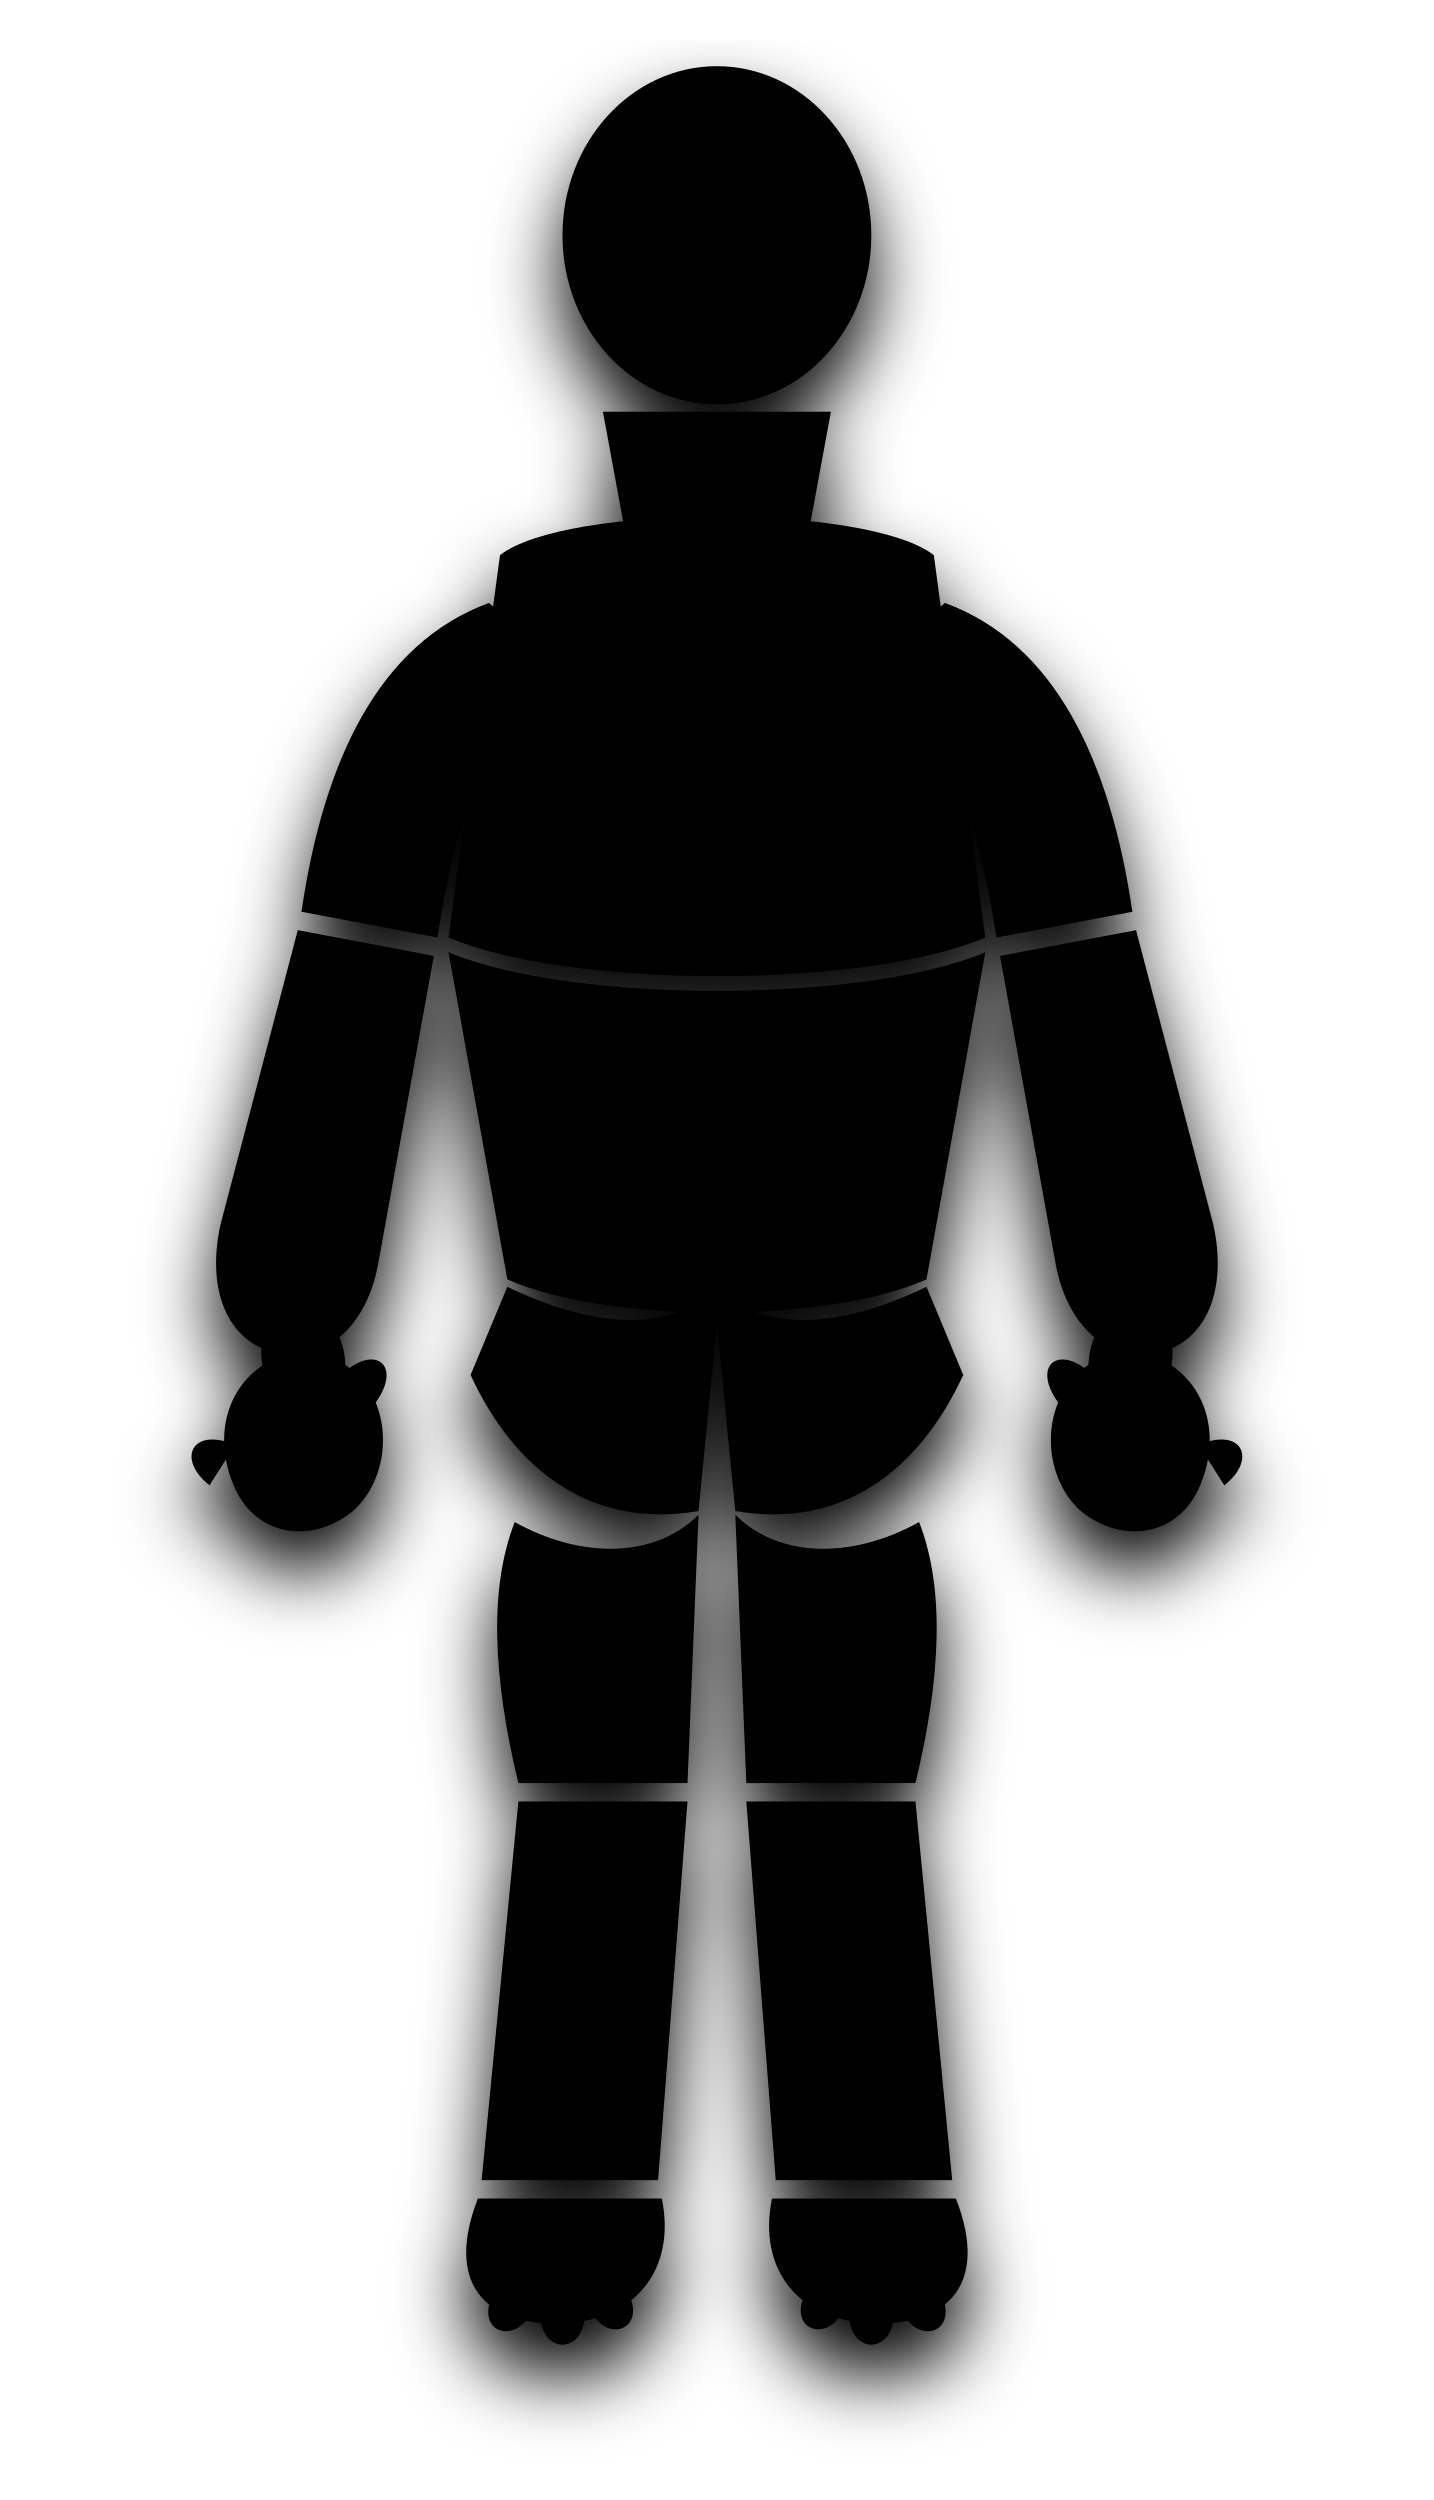
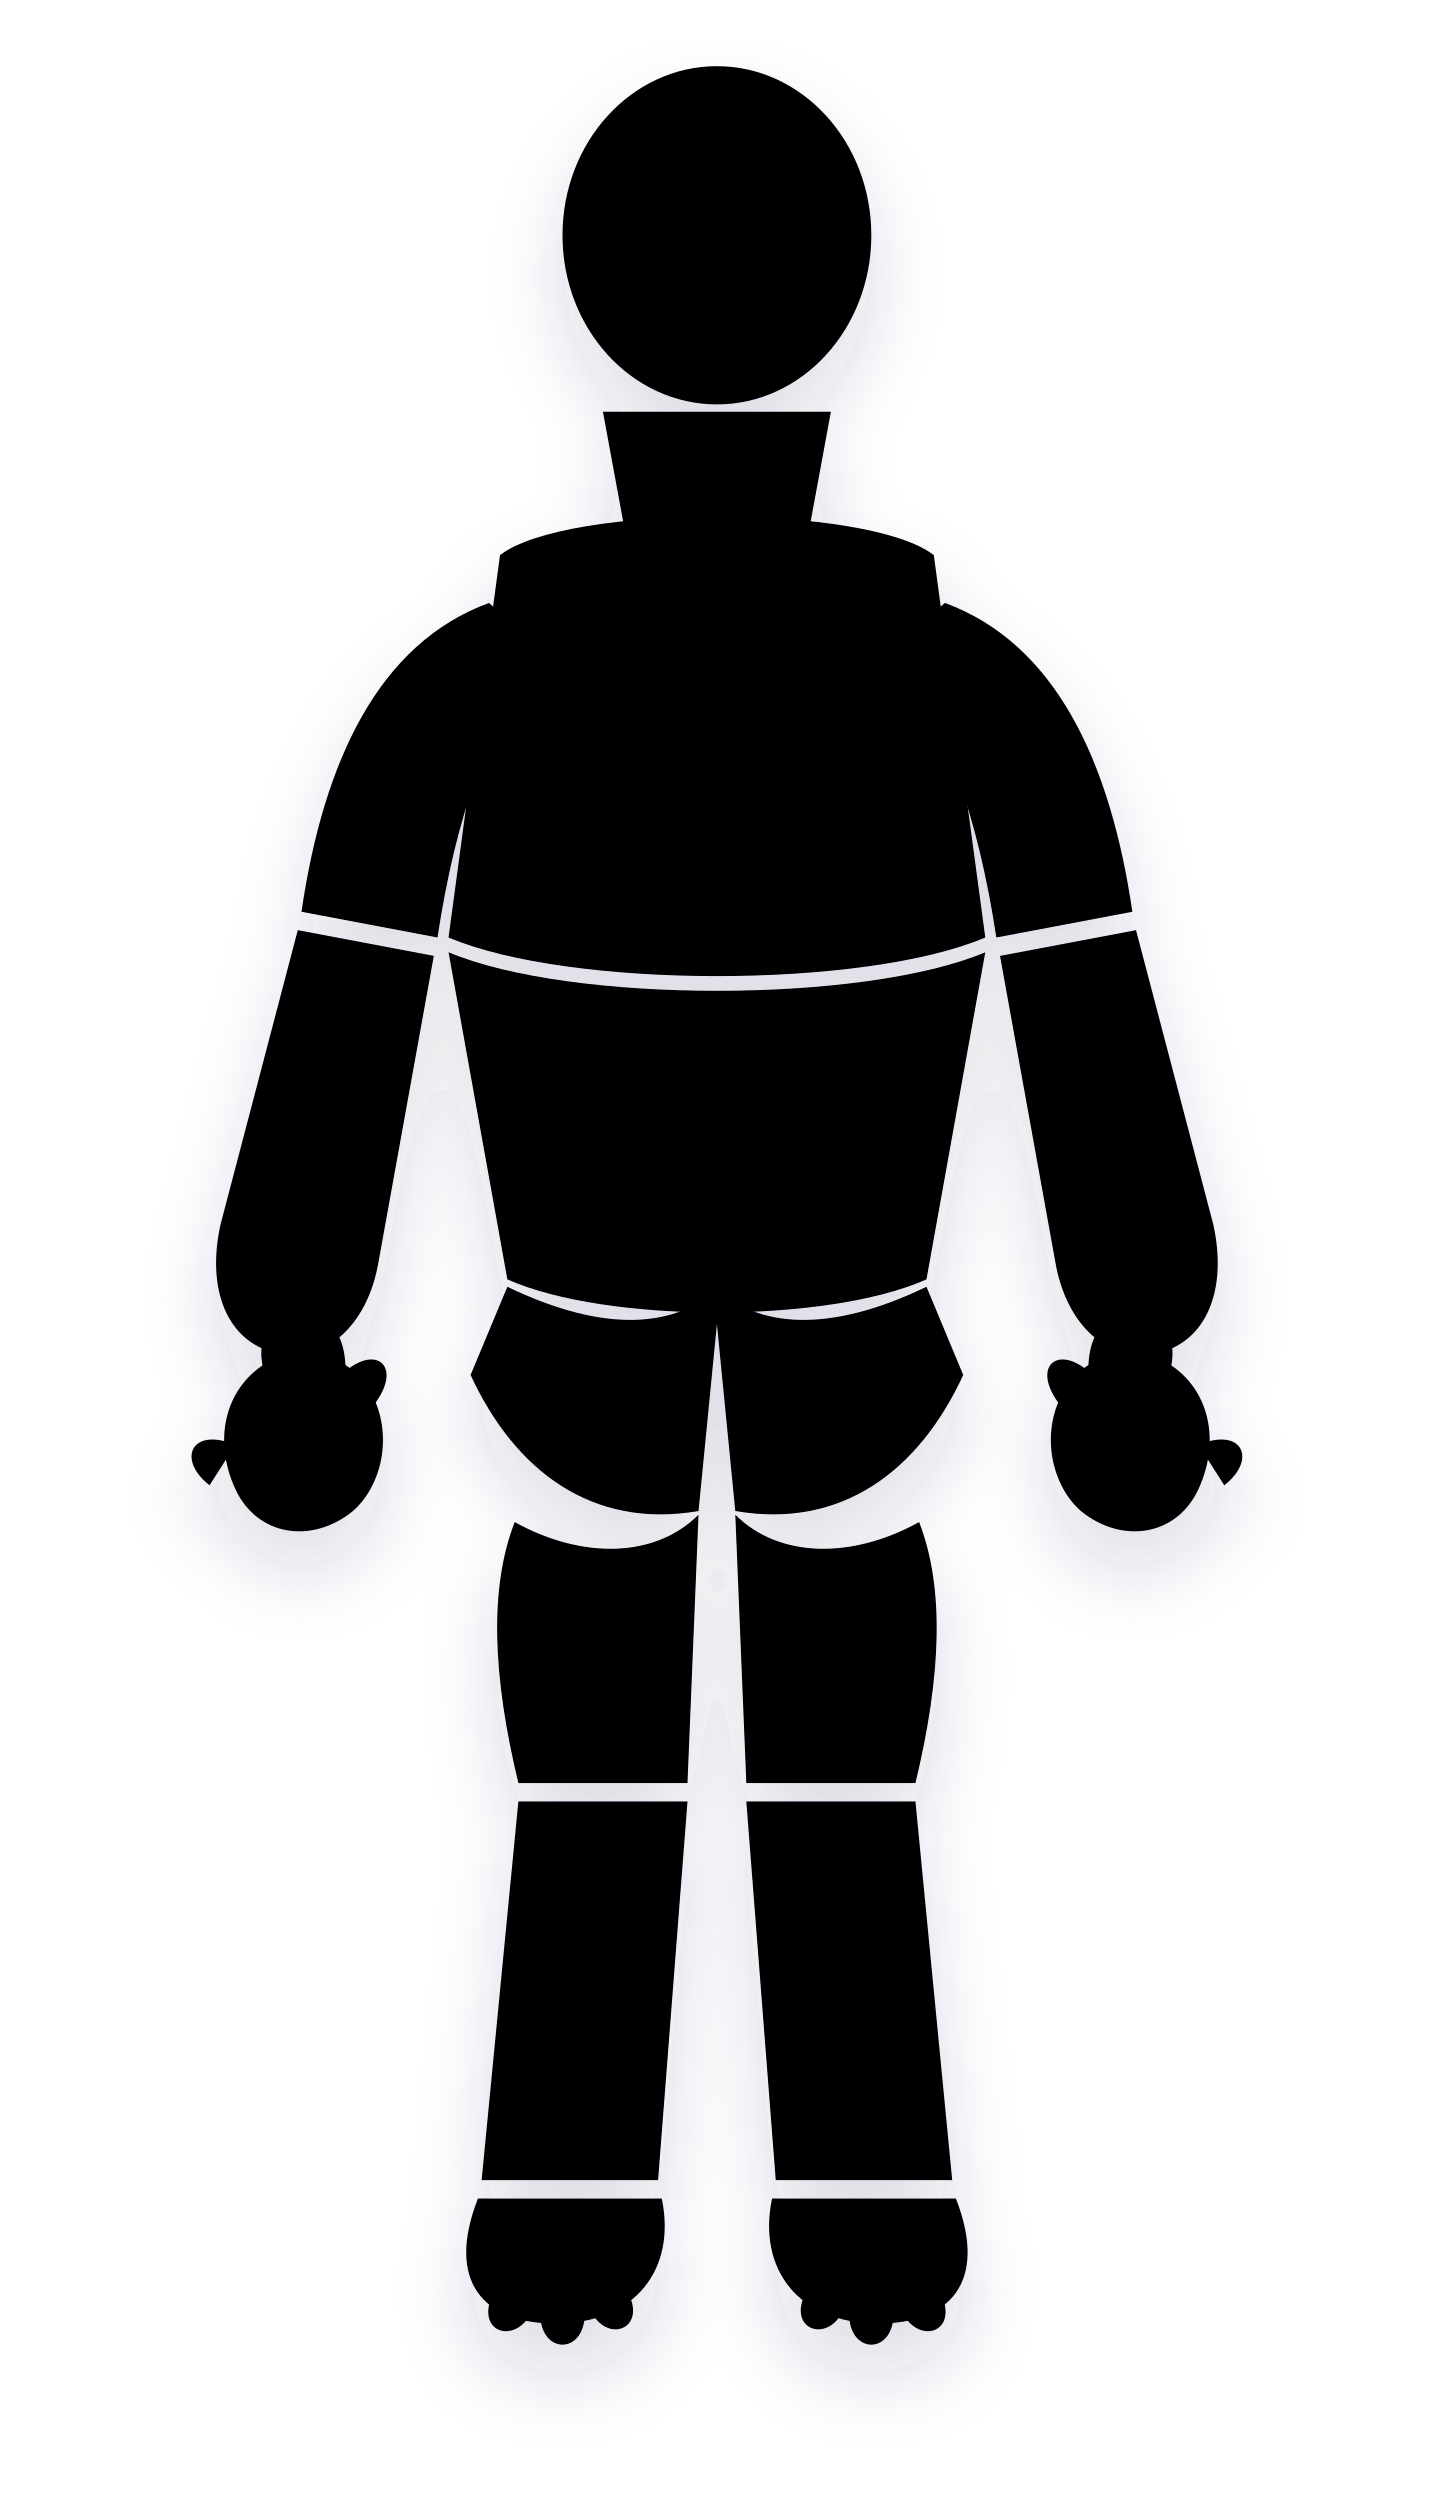
<svg aria-label="Lund Browder body map posterior detail" class="burn-body-svg burn-body-back burn-body-detailed" role="img" viewBox="0 0 390 680">
  <defs>
-     <linearGradient id="burnBodyFillFront" x1="0" x2="1" y1="0" y2="1">
-       <stop offset="0%" stop-color="#FFFFFF" />
-       <stop offset="100%" stop-color="#FFF2F7" />
-     </linearGradient>
-     <linearGradient id="burnSelectedFill" x1="0" x2="1" y1="0" y2="1">
-       <stop offset="0%" stop-color="#FF7A45" />
-       <stop offset="100%" stop-color="#FF4F8B" />
-     </linearGradient>
-     <filter id="burnSoftShadow" x="-35%" y="-35%" width="170%" height="170%">
-       <feDropShadow dx="0" dy="11" stdDeviation="10" floodColor="#24265E" floodOpacity=".16" />
+     <filter id="burnSoftShadowBack" x="-35%" y="-35%" width="170%" height="170%">
+       <feDropShadow dx="0" dy="11" stdDeviation="10" flood-color="#24265E" flood-opacity=".16" />
    </filter>
  </defs>
-   <g class="burn-anatomy" filter="url(#burnSoftShadow)">
+   <g class="burn-anatomy" filter="url(#burnSoftShadowBack)">
    <g aria-label="Kepala belakang posterior" class="burn-area burn-area-svg" data-burn-area="headBack" role="button" tabindex="0">
      <ellipse cx="195" cy="64" rx="42" ry="46" />
-       <text x="195" y="65">A</text>
+       <text x="195" y="65" data-burn-value="A">A</text>
    </g>
    <g aria-label="Leher belakang posterior" class="burn-area burn-area-svg burn-neck" data-burn-area="neckBack" role="button" tabindex="0">
      <path d="M164 112 L226 112 L219 150 L171 150 Z" />
      <text x="195" y="134">1</text>
    </g>
    <g aria-label="Punggung atas posterior" class="burn-area burn-area-svg" data-burn-area="upperBack" role="button" tabindex="0">
      <path d="M136 151 C154 137 236 137 254 151 L268 255 C235 269 155 269 122 255 Z" />
      <text x="195" y="209">6½</text>
    </g>
    <g aria-label="Punggung bawah posterior" class="burn-area burn-area-svg" data-burn-area="lowerBack" role="button" tabindex="0">
      <path d="M122 259 C155 273 235 273 268 259 L252 348 C225 360 165 360 138 348 Z" />
      <text x="195" y="312">6½</text>
    </g>
    <g aria-label="Bokong kanan" class="burn-area burn-area-svg" data-burn-area="buttockRight" role="button" tabindex="0">
      <path d="M138 350 C165 363 184 361 196 350 L190 411 C161 416 140 400 128 374 Z" />
      <text x="162" y="386">2½</text>
    </g>
    <g aria-label="Bokong kiri" class="burn-area burn-area-svg" data-burn-area="buttockLeft" role="button" tabindex="0">
      <path d="M252 350 C225 363 206 361 194 350 L200 411 C229 416 250 400 262 374 Z" />
      <text x="228" y="386">2½</text>
    </g>
    <g aria-label="Lengan kanan atas posterior" class="burn-area burn-area-svg" data-burn-area="armRightUpperBack" role="button" tabindex="0">
      <path d="M133 164 C103 175 88 207 82 248 L119 255 C124 222 133 196 148 177 Z" />
      <text x="108" y="213">2</text>
    </g>
    <g aria-label="Lengan kanan bawah posterior" class="burn-area burn-area-svg" data-burn-area="armRightLowerBack" role="button" tabindex="0">
      <path d="M81 253 L118 260 L103 343 C100 361 88 371 75 368 C62 365 56 351 60 333 Z" />
      <text x="88" y="310">1½</text>
    </g>
    <g aria-label="Punggung tangan kanan posterior" class="burn-area burn-area-svg burn-hand" data-burn-area="handRightBack" role="button" tabindex="0">
      <path d="M72 371 C61 378 58 392 64 405 C70 418 85 420 96 411 C104 404 107 390 101 379 C96 369 83 365 72 371 Z" />
      <path class="burn-digit" d="M64 393 C52 388 48 397 57 404" />
      <path class="burn-digit" d="M72 374 C68 360 78 357 82 371" />
      <path class="burn-digit" d="M82 371 C82 356 94 356 94 373" />
      <path class="burn-digit" d="M91 376 C101 364 111 371 101 383" />
      <text x="82" y="397">1¼</text>
    </g>
    <g aria-label="Lengan kiri atas posterior" class="burn-area burn-area-svg" data-burn-area="armLeftUpperBack" role="button" tabindex="0">
      <path d="M257 164 C287 175 302 207 308 248 L271 255 C266 222 257 196 242 177 Z" />
      <text x="282" y="213">2</text>
    </g>
    <g aria-label="Lengan kiri bawah posterior" class="burn-area burn-area-svg" data-burn-area="armLeftLowerBack" role="button" tabindex="0">
      <path d="M309 253 L272 260 L287 343 C290 361 302 371 315 368 C328 365 334 351 330 333 Z" />
      <text x="302" y="310">1½</text>
    </g>
    <g aria-label="Punggung tangan kiri posterior" class="burn-area burn-area-svg burn-hand" data-burn-area="handLeftBack" role="button" tabindex="0">
      <path d="M318 371 C329 378 332 392 326 405 C320 418 305 420 294 411 C286 404 283 390 289 379 C294 369 307 365 318 371 Z" />
      <path class="burn-digit" d="M326 393 C338 388 342 397 333 404" />
      <path class="burn-digit" d="M318 374 C322 360 312 357 308 371" />
      <path class="burn-digit" d="M308 371 C308 356 296 356 296 373" />
      <path class="burn-digit" d="M299 376 C289 364 279 371 289 383" />
      <text x="308" y="397">1¼</text>
    </g>
    <g aria-label="Paha kanan posterior" class="burn-area burn-area-svg" data-burn-area="legRightThighBack" role="button" tabindex="0">
      <path d="M140 414 C158 424 178 424 190 412 L187 485 L141 485 C134 456 133 432 140 414 Z" />
-       <text x="164" y="456">B</text>
+       <text x="164" y="456" data-burn-value="B">B</text>
    </g>
    <g aria-label="Tungkai bawah kanan posterior" class="burn-area burn-area-svg" data-burn-area="legRightLowerBack" role="button" tabindex="0">
      <path d="M141 490 L187 490 L179 593 L131 593 Z" />
-       <text x="159" y="544">C</text>
+       <text x="159" y="544" data-burn-value="C">C</text>
    </g>
    <g aria-label="Kaki kanan posterior" class="burn-area burn-area-svg burn-foot" data-burn-area="footRightBack" role="button" tabindex="0">
      <path d="M130 598 L180 598 C184 617 173 632 151 632 C132 632 121 621 130 598 Z" />
      <path class="burn-digit" d="M134 624 C129 635 141 638 145 628" />
      <path class="burn-digit" d="M147 628 C146 641 160 641 159 628" />
      <path class="burn-digit" d="M160 627 C164 638 176 634 171 624" />
      <text x="155" y="617">1¾</text>
    </g>
    <g aria-label="Paha kiri posterior" class="burn-area burn-area-svg" data-burn-area="legLeftThighBack" role="button" tabindex="0">
      <path d="M250 414 C232 424 212 424 200 412 L203 485 L249 485 C256 456 257 432 250 414 Z" />
-       <text x="226" y="456">B</text>
+       <text x="226" y="456" data-burn-value="B">B</text>
    </g>
    <g aria-label="Tungkai bawah kiri posterior" class="burn-area burn-area-svg" data-burn-area="legLeftLowerBack" role="button" tabindex="0">
      <path d="M249 490 L203 490 L211 593 L259 593 Z" />
-       <text x="231" y="544">C</text>
+       <text x="231" y="544" data-burn-value="C">C</text>
    </g>
    <g aria-label="Kaki kiri posterior" class="burn-area burn-area-svg burn-foot" data-burn-area="footLeftBack" role="button" tabindex="0">
      <path d="M260 598 L210 598 C206 617 217 632 239 632 C258 632 269 621 260 598 Z" />
      <path class="burn-digit" d="M256 624 C261 635 249 638 245 628" />
      <path class="burn-digit" d="M243 628 C244 641 230 641 231 628" />
      <path class="burn-digit" d="M230 627 C226 638 214 634 219 624" />
      <text x="235" y="617">1¾</text>
    </g>
  </g>
</svg>
